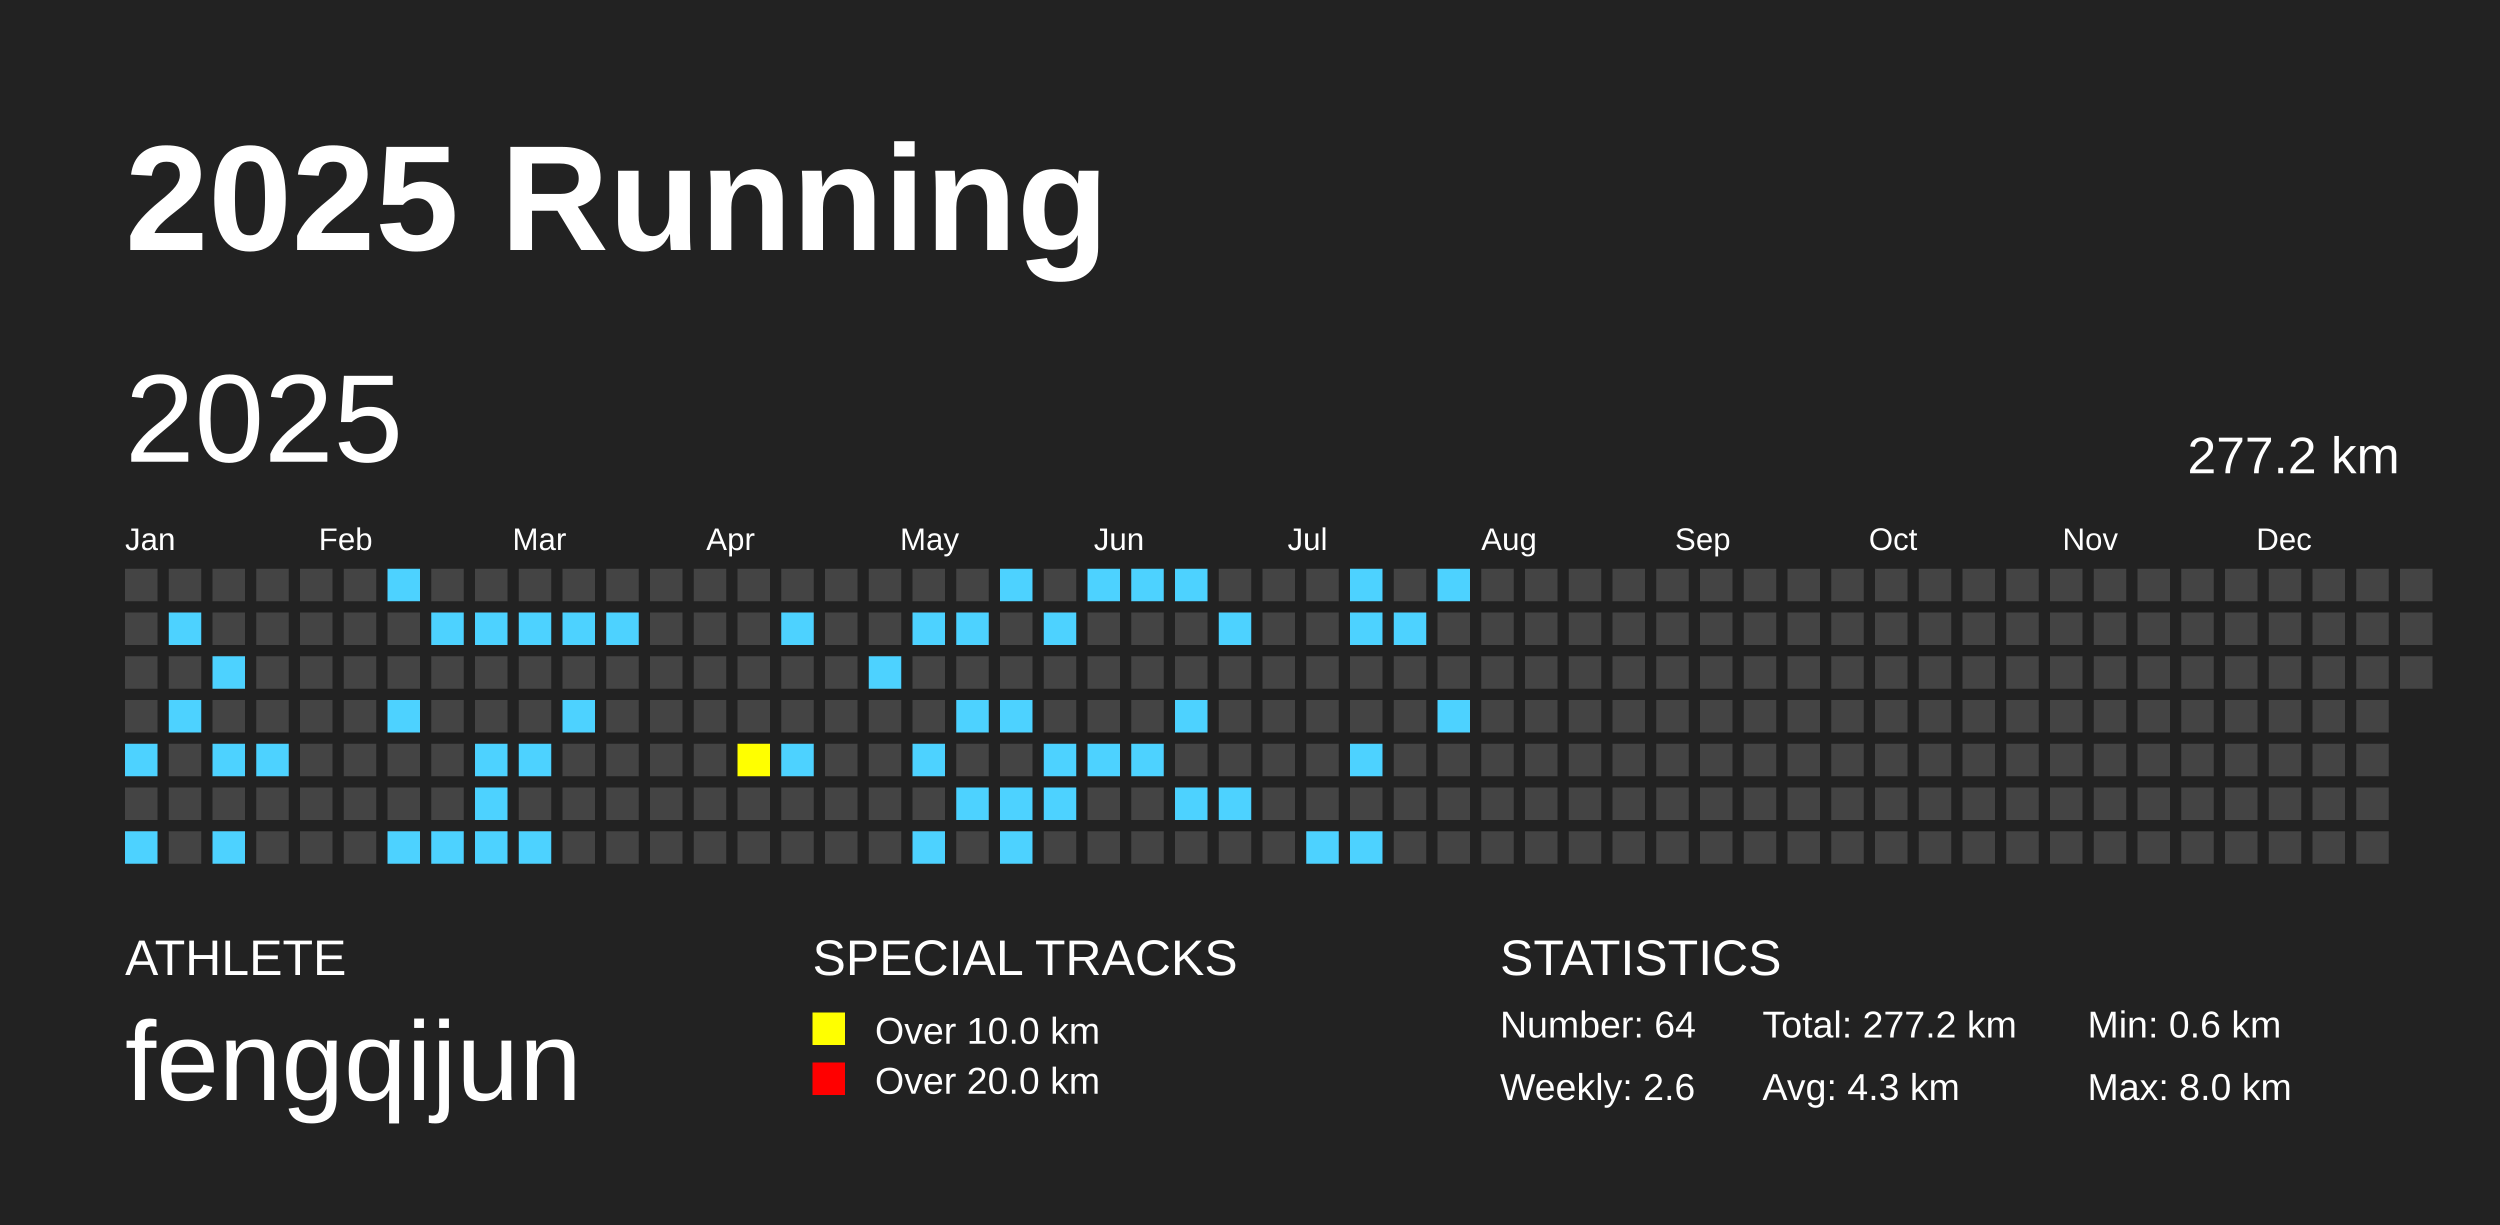
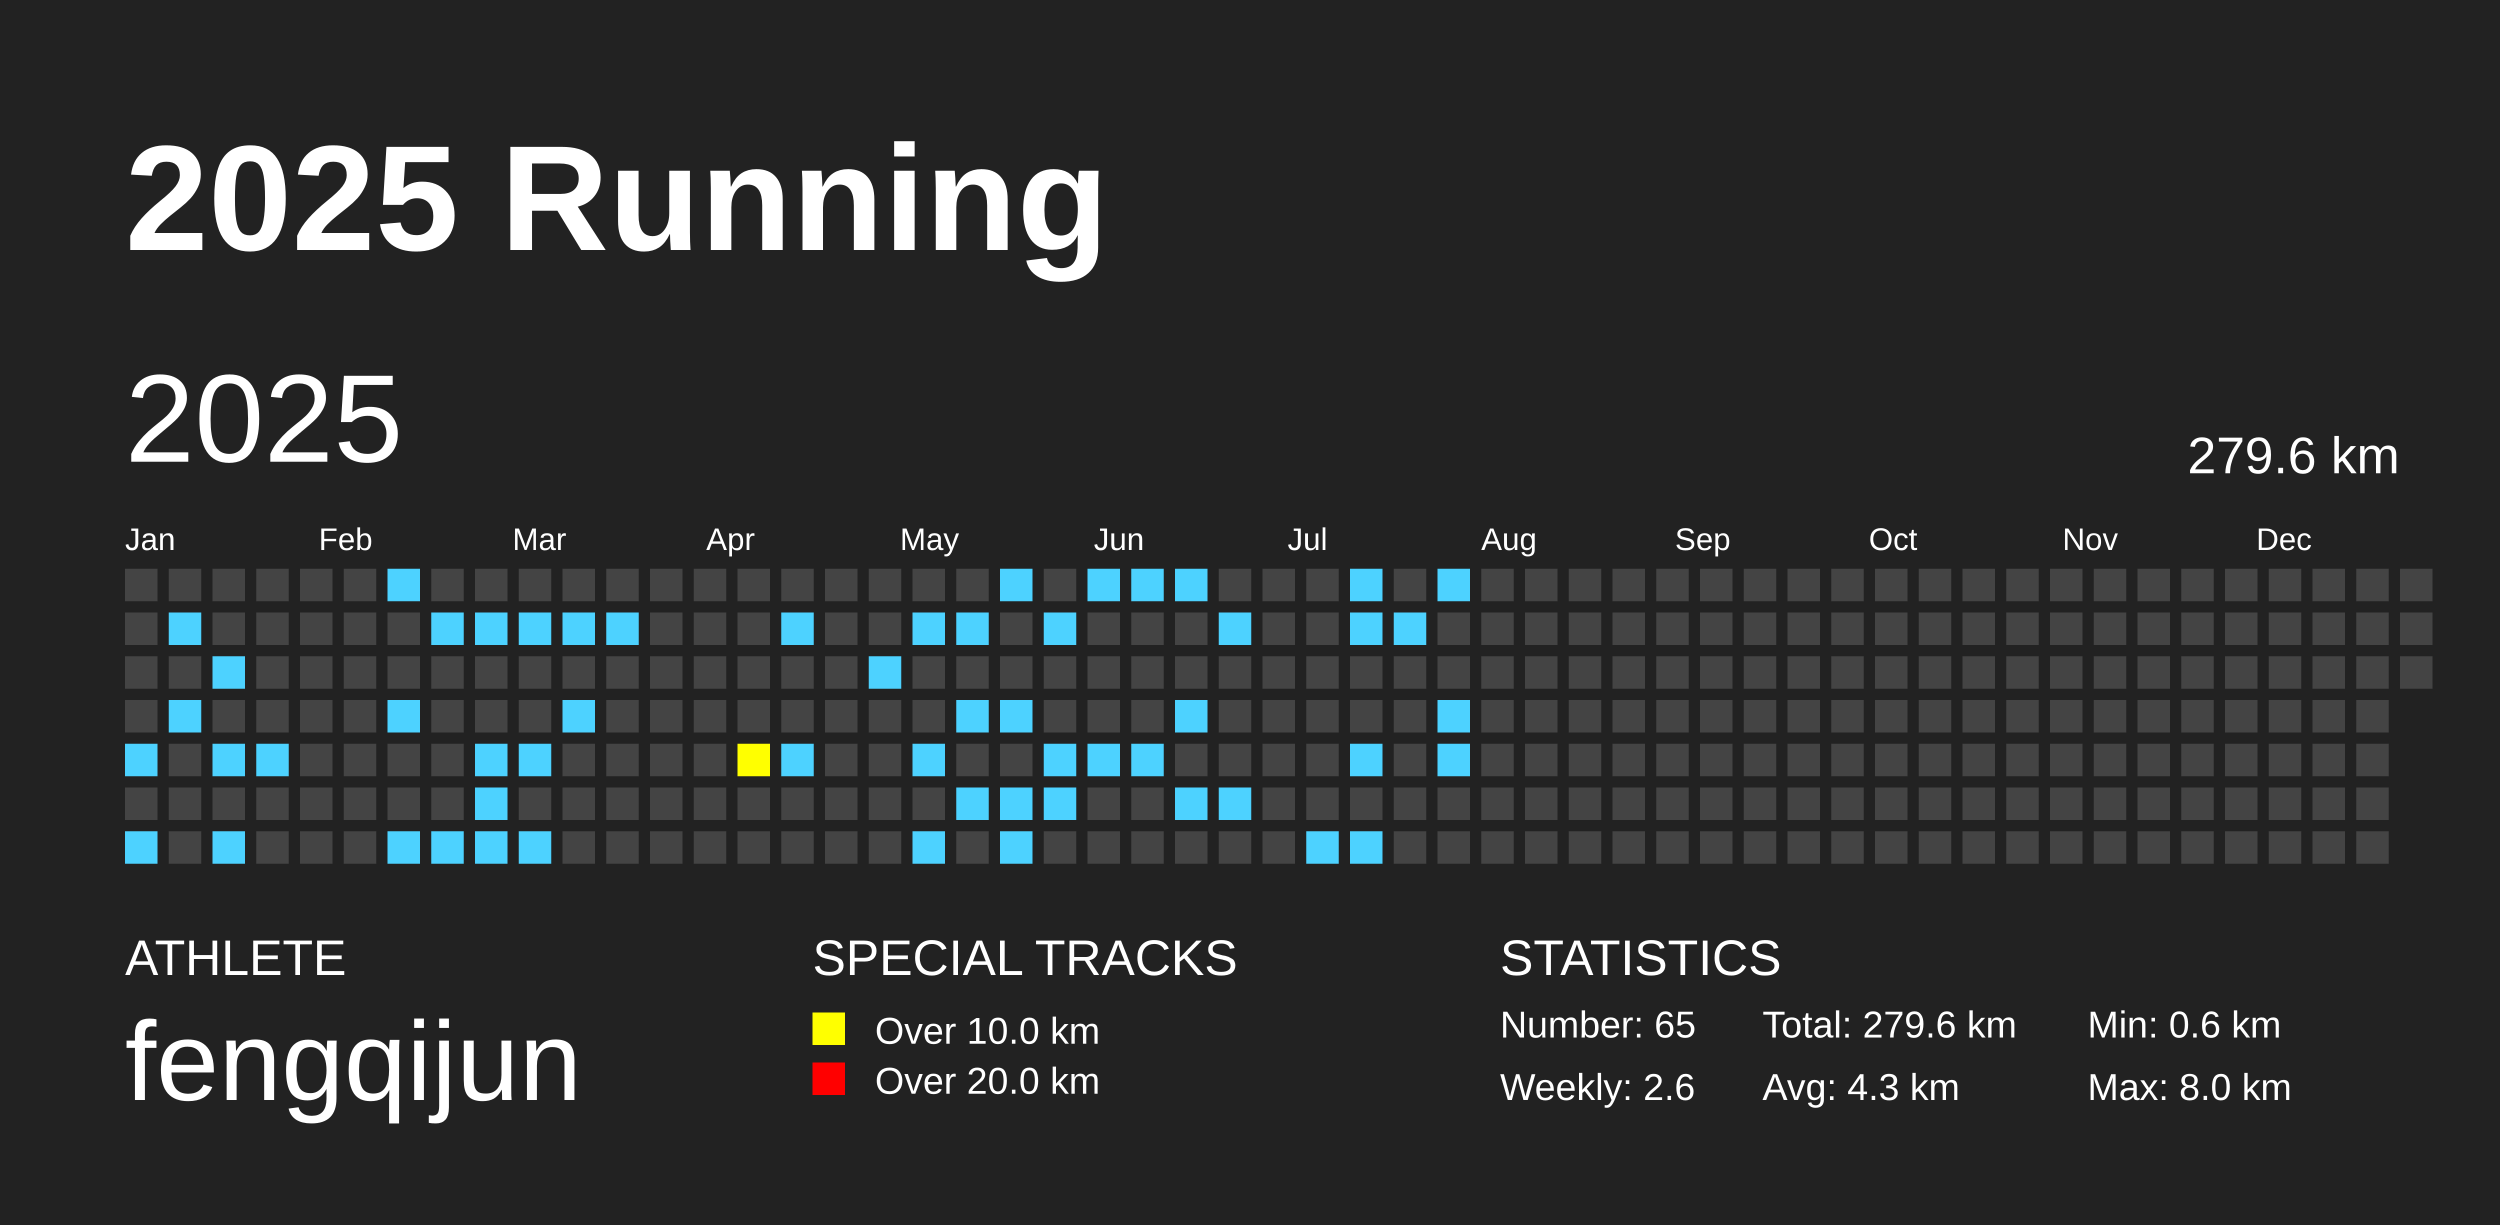
<svg xmlns="http://www.w3.org/2000/svg" baseProfile="full" height="98mm" version="1.1" viewBox="0,0,200,98" width="200mm">
  <defs />
  <rect fill="#222222" height="98" width="200" x="0" y="0" />
  <text fill="#FFFFFF" style="font-size:12px; font-family:Arial; font-weight:bold;" x="10" y="20">2025 Running</text>
  <text fill="#FFFFFF" style="font-size:4px; font-family:Arial" x="10" y="78">ATHLETE</text>
  <text fill="#FFFFFF" style="font-size:9px; font-family:Arial" x="10" y="88">fengqijun</text>
  <text fill="#FFFFFF" style="font-size:4px; font-family:Arial" x="65" y="78">SPECIAL TRACKS</text>
  <rect fill="yellow" height="2.6" width="2.6" x="65" y="81" />
  <text fill="#FFFFFF" style="font-size:3px; font-family:Arial" x="70" y="83.5">Over 10.0 km</text>
  <rect fill="red" height="2.6" width="2.6" x="65" y="85" />
  <text fill="#FFFFFF" style="font-size:3px; font-family:Arial" x="70" y="87.5">Over 20.0 km</text>
  <text fill="#FFFFFF" style="font-size:4px; font-family:Arial" x="120" y="78">STATISTICS</text>
-   <text fill="#FFFFFF" style="font-size:3px; font-family:Arial" x="120" y="83">Number: 64</text>
+   <text fill="#FFFFFF" style="font-size:3px; font-family:Arial" x="120" y="83">Number: 65</text>
  <text fill="#FFFFFF" style="font-size:3px; font-family:Arial" x="120" y="88">Weekly: 2.6</text>
-   <text fill="#FFFFFF" style="font-size:3px; font-family:Arial" x="141" y="83">Total: 277.2 km</text>
+   <text fill="#FFFFFF" style="font-size:3px; font-family:Arial" x="141" y="83">Total: 279.6 km</text>
  <text fill="#FFFFFF" style="font-size:3px; font-family:Arial" x="141" y="88">Avg: 4.3 km</text>
  <text fill="#FFFFFF" style="font-size:3px; font-family:Arial" x="167" y="83">Min: 0.6 km</text>
  <text fill="#FFFFFF" style="font-size:3px; font-family:Arial" x="167" y="88">Max: 8.0 km</text>
  <text dominant-baseline="hanging" fill="#FFFFFF" style="font-size:10.0px; font-family:Arial;" x="10" y="30">2025</text>
-   <text dominant-baseline="hanging" fill="#FFFFFF" style="font-size:4.125px; font-family:Arial;" x="175" y="35">277.2 km</text>
+   <text dominant-baseline="hanging" fill="#FFFFFF" style="font-size:4.125px; font-family:Arial;" x="175" y="35">279.6 km</text>
  <text fill="#FFFFFF" style="font-size:2.5px; font-family:Arial" x="10.0" y="44">Jan</text>
  <text fill="#FFFFFF" style="font-size:2.5px; font-family:Arial" x="25.5" y="44">Feb</text>
  <text fill="#FFFFFF" style="font-size:2.5px; font-family:Arial" x="41.0" y="44">Mar</text>
  <text fill="#FFFFFF" style="font-size:2.5px; font-family:Arial" x="56.5" y="44">Apr</text>
  <text fill="#FFFFFF" style="font-size:2.5px; font-family:Arial" x="72.0" y="44">May</text>
  <text fill="#FFFFFF" style="font-size:2.5px; font-family:Arial" x="87.5" y="44">Jun</text>
  <text fill="#FFFFFF" style="font-size:2.5px; font-family:Arial" x="103.0" y="44">Jul</text>
  <text fill="#FFFFFF" style="font-size:2.5px; font-family:Arial" x="118.5" y="44">Aug</text>
  <text fill="#FFFFFF" style="font-size:2.5px; font-family:Arial" x="134.0" y="44">Sep</text>
  <text fill="#FFFFFF" style="font-size:2.5px; font-family:Arial" x="149.5" y="44">Oct</text>
  <text fill="#FFFFFF" style="font-size:2.5px; font-family:Arial" x="165.0" y="44">Nov</text>
  <text fill="#FFFFFF" style="font-size:2.5px; font-family:Arial" x="180.5" y="44">Dec</text>
  <rect fill="#444444" height="2.6" width="2.6" x="10.0" y="45.5" />
  <rect fill="#444444" height="2.6" width="2.6" x="10.0" y="49.0" />
  <rect fill="#444444" height="2.6" width="2.6" x="10.0" y="52.5" />
  <rect fill="#444444" height="2.6" width="2.6" x="10.0" y="56.0" />
  <rect fill="#4DD2FF" height="2.6" width="2.6" x="10.0" y="59.5" />
  <rect fill="#444444" height="2.6" width="2.6" x="10.0" y="63.0" />
  <rect fill="#4DD2FF" height="2.6" width="2.6" x="10.0" y="66.5" />
  <rect fill="#444444" height="2.6" width="2.6" x="13.5" y="45.5" />
  <rect fill="#4DD2FF" height="2.6" width="2.6" x="13.5" y="49.0" />
  <rect fill="#444444" height="2.6" width="2.6" x="13.5" y="52.5" />
  <rect fill="#4DD2FF" height="2.6" width="2.6" x="13.5" y="56.0" />
  <rect fill="#444444" height="2.6" width="2.6" x="13.5" y="59.5" />
  <rect fill="#444444" height="2.6" width="2.6" x="13.5" y="63.0" />
  <rect fill="#444444" height="2.6" width="2.6" x="13.5" y="66.5" />
  <rect fill="#444444" height="2.6" width="2.6" x="17.0" y="45.5" />
  <rect fill="#444444" height="2.6" width="2.6" x="17.0" y="49.0" />
  <rect fill="#4DD2FF" height="2.6" width="2.6" x="17.0" y="52.5" />
  <rect fill="#444444" height="2.6" width="2.6" x="17.0" y="56.0" />
  <rect fill="#4DD2FF" height="2.6" width="2.6" x="17.0" y="59.5" />
  <rect fill="#444444" height="2.6" width="2.6" x="17.0" y="63.0" />
  <rect fill="#4DD2FF" height="2.6" width="2.6" x="17.0" y="66.5" />
  <rect fill="#444444" height="2.6" width="2.6" x="20.5" y="45.5" />
  <rect fill="#444444" height="2.6" width="2.6" x="20.5" y="49.0" />
  <rect fill="#444444" height="2.6" width="2.6" x="20.5" y="52.5" />
  <rect fill="#444444" height="2.6" width="2.6" x="20.5" y="56.0" />
  <rect fill="#4DD2FF" height="2.6" width="2.6" x="20.5" y="59.5" />
  <rect fill="#444444" height="2.6" width="2.6" x="20.5" y="63.0" />
  <rect fill="#444444" height="2.6" width="2.6" x="20.5" y="66.5" />
  <rect fill="#444444" height="2.6" width="2.6" x="24.0" y="45.5" />
  <rect fill="#444444" height="2.6" width="2.6" x="24.0" y="49.0" />
  <rect fill="#444444" height="2.6" width="2.6" x="24.0" y="52.5" />
  <rect fill="#444444" height="2.6" width="2.6" x="24.0" y="56.0" />
  <rect fill="#444444" height="2.6" width="2.6" x="24.0" y="59.5" />
  <rect fill="#444444" height="2.6" width="2.6" x="24.0" y="63.0" />
  <rect fill="#444444" height="2.6" width="2.6" x="24.0" y="66.5" />
  <rect fill="#444444" height="2.6" width="2.6" x="27.5" y="45.5" />
  <rect fill="#444444" height="2.6" width="2.6" x="27.5" y="49.0" />
  <rect fill="#444444" height="2.6" width="2.6" x="27.5" y="52.5" />
  <rect fill="#444444" height="2.6" width="2.6" x="27.5" y="56.0" />
  <rect fill="#444444" height="2.6" width="2.6" x="27.5" y="59.5" />
  <rect fill="#444444" height="2.6" width="2.6" x="27.5" y="63.0" />
  <rect fill="#444444" height="2.6" width="2.6" x="27.5" y="66.5" />
  <rect fill="#4DD2FF" height="2.6" width="2.6" x="31.0" y="45.5" />
  <rect fill="#444444" height="2.6" width="2.6" x="31.0" y="49.0" />
  <rect fill="#444444" height="2.6" width="2.6" x="31.0" y="52.5" />
  <rect fill="#4DD2FF" height="2.6" width="2.6" x="31.0" y="56.0" />
  <rect fill="#444444" height="2.6" width="2.6" x="31.0" y="59.5" />
  <rect fill="#444444" height="2.6" width="2.6" x="31.0" y="63.0" />
  <rect fill="#4DD2FF" height="2.6" width="2.6" x="31.0" y="66.5" />
  <rect fill="#444444" height="2.6" width="2.6" x="34.5" y="45.5" />
  <rect fill="#4DD2FF" height="2.6" width="2.6" x="34.5" y="49.0" />
  <rect fill="#444444" height="2.6" width="2.6" x="34.5" y="52.5" />
  <rect fill="#444444" height="2.6" width="2.6" x="34.5" y="56.0" />
  <rect fill="#444444" height="2.6" width="2.6" x="34.5" y="59.5" />
  <rect fill="#444444" height="2.6" width="2.6" x="34.5" y="63.0" />
  <rect fill="#4DD2FF" height="2.6" width="2.6" x="34.5" y="66.5" />
  <rect fill="#444444" height="2.6" width="2.6" x="38.0" y="45.5" />
  <rect fill="#4DD2FF" height="2.6" width="2.6" x="38.0" y="49.0" />
  <rect fill="#444444" height="2.6" width="2.6" x="38.0" y="52.5" />
  <rect fill="#444444" height="2.6" width="2.6" x="38.0" y="56.0" />
  <rect fill="#4DD2FF" height="2.6" width="2.6" x="38.0" y="59.5" />
  <rect fill="#4DD2FF" height="2.6" width="2.6" x="38.0" y="63.0" />
  <rect fill="#4DD2FF" height="2.6" width="2.6" x="38.0" y="66.5" />
  <rect fill="#444444" height="2.6" width="2.6" x="41.5" y="45.5" />
  <rect fill="#4DD2FF" height="2.6" width="2.6" x="41.5" y="49.0" />
  <rect fill="#444444" height="2.6" width="2.6" x="41.5" y="52.5" />
  <rect fill="#444444" height="2.6" width="2.6" x="41.5" y="56.0" />
  <rect fill="#4DD2FF" height="2.6" width="2.6" x="41.5" y="59.5" />
  <rect fill="#444444" height="2.6" width="2.6" x="41.5" y="63.0" />
  <rect fill="#4DD2FF" height="2.6" width="2.6" x="41.5" y="66.5" />
  <rect fill="#444444" height="2.6" width="2.6" x="45.0" y="45.5" />
  <rect fill="#4DD2FF" height="2.6" width="2.6" x="45.0" y="49.0" />
  <rect fill="#444444" height="2.6" width="2.6" x="45.0" y="52.5" />
  <rect fill="#4DD2FF" height="2.6" width="2.6" x="45.0" y="56.0" />
  <rect fill="#444444" height="2.6" width="2.6" x="45.0" y="59.5" />
  <rect fill="#444444" height="2.6" width="2.6" x="45.0" y="63.0" />
  <rect fill="#444444" height="2.6" width="2.6" x="45.0" y="66.5" />
  <rect fill="#444444" height="2.6" width="2.6" x="48.5" y="45.5" />
  <rect fill="#4DD2FF" height="2.6" width="2.6" x="48.5" y="49.0" />
  <rect fill="#444444" height="2.6" width="2.6" x="48.5" y="52.5" />
  <rect fill="#444444" height="2.6" width="2.6" x="48.5" y="56.0" />
  <rect fill="#444444" height="2.6" width="2.6" x="48.5" y="59.5" />
  <rect fill="#444444" height="2.6" width="2.6" x="48.5" y="63.0" />
  <rect fill="#444444" height="2.6" width="2.6" x="48.5" y="66.5" />
  <rect fill="#444444" height="2.6" width="2.6" x="52.0" y="45.5" />
  <rect fill="#444444" height="2.6" width="2.6" x="52.0" y="49.0" />
  <rect fill="#444444" height="2.6" width="2.6" x="52.0" y="52.5" />
  <rect fill="#444444" height="2.6" width="2.6" x="52.0" y="56.0" />
  <rect fill="#444444" height="2.6" width="2.6" x="52.0" y="59.5" />
  <rect fill="#444444" height="2.6" width="2.6" x="52.0" y="63.0" />
  <rect fill="#444444" height="2.6" width="2.6" x="52.0" y="66.5" />
  <rect fill="#444444" height="2.6" width="2.6" x="55.5" y="45.5" />
  <rect fill="#444444" height="2.6" width="2.6" x="55.5" y="49.0" />
  <rect fill="#444444" height="2.6" width="2.6" x="55.5" y="52.5" />
  <rect fill="#444444" height="2.6" width="2.6" x="55.5" y="56.0" />
  <rect fill="#444444" height="2.6" width="2.6" x="55.5" y="59.5" />
  <rect fill="#444444" height="2.6" width="2.6" x="55.5" y="63.0" />
  <rect fill="#444444" height="2.6" width="2.6" x="55.5" y="66.5" />
  <rect fill="#444444" height="2.6" width="2.6" x="59.0" y="45.5" />
  <rect fill="#444444" height="2.6" width="2.6" x="59.0" y="49.0" />
  <rect fill="#444444" height="2.6" width="2.6" x="59.0" y="52.5" />
  <rect fill="#444444" height="2.6" width="2.6" x="59.0" y="56.0" />
  <rect fill="yellow" height="2.6" width="2.6" x="59.0" y="59.5" />
  <rect fill="#444444" height="2.6" width="2.6" x="59.0" y="63.0" />
  <rect fill="#444444" height="2.6" width="2.6" x="59.0" y="66.5" />
  <rect fill="#444444" height="2.6" width="2.6" x="62.5" y="45.5" />
  <rect fill="#4DD2FF" height="2.6" width="2.6" x="62.5" y="49.0" />
  <rect fill="#444444" height="2.6" width="2.6" x="62.5" y="52.5" />
  <rect fill="#444444" height="2.6" width="2.6" x="62.5" y="56.0" />
  <rect fill="#4DD2FF" height="2.6" width="2.6" x="62.5" y="59.5" />
  <rect fill="#444444" height="2.6" width="2.6" x="62.5" y="63.0" />
  <rect fill="#444444" height="2.6" width="2.6" x="62.5" y="66.5" />
  <rect fill="#444444" height="2.6" width="2.6" x="66.0" y="45.5" />
  <rect fill="#444444" height="2.6" width="2.6" x="66.0" y="49.0" />
  <rect fill="#444444" height="2.6" width="2.6" x="66.0" y="52.5" />
  <rect fill="#444444" height="2.6" width="2.6" x="66.0" y="56.0" />
  <rect fill="#444444" height="2.6" width="2.6" x="66.0" y="59.5" />
  <rect fill="#444444" height="2.6" width="2.6" x="66.0" y="63.0" />
  <rect fill="#444444" height="2.6" width="2.6" x="66.0" y="66.5" />
  <rect fill="#444444" height="2.6" width="2.6" x="69.5" y="45.5" />
  <rect fill="#444444" height="2.6" width="2.6" x="69.5" y="49.0" />
  <rect fill="#4DD2FF" height="2.6" width="2.6" x="69.5" y="52.5" />
  <rect fill="#444444" height="2.6" width="2.6" x="69.5" y="56.0" />
  <rect fill="#444444" height="2.6" width="2.6" x="69.5" y="59.5" />
  <rect fill="#444444" height="2.6" width="2.6" x="69.5" y="63.0" />
  <rect fill="#444444" height="2.6" width="2.6" x="69.5" y="66.5" />
  <rect fill="#444444" height="2.6" width="2.6" x="73.0" y="45.5" />
  <rect fill="#4DD2FF" height="2.6" width="2.6" x="73.0" y="49.0" />
  <rect fill="#444444" height="2.6" width="2.6" x="73.0" y="52.5" />
  <rect fill="#444444" height="2.6" width="2.6" x="73.0" y="56.0" />
  <rect fill="#4DD2FF" height="2.6" width="2.6" x="73.0" y="59.5" />
  <rect fill="#444444" height="2.6" width="2.6" x="73.0" y="63.0" />
  <rect fill="#4DD2FF" height="2.6" width="2.6" x="73.0" y="66.5" />
  <rect fill="#444444" height="2.6" width="2.6" x="76.5" y="45.5" />
  <rect fill="#4DD2FF" height="2.6" width="2.6" x="76.5" y="49.0" />
  <rect fill="#444444" height="2.6" width="2.6" x="76.5" y="52.5" />
  <rect fill="#4DD2FF" height="2.6" width="2.6" x="76.5" y="56.0" />
  <rect fill="#444444" height="2.6" width="2.6" x="76.5" y="59.5" />
  <rect fill="#4DD2FF" height="2.6" width="2.6" x="76.5" y="63.0" />
  <rect fill="#444444" height="2.6" width="2.6" x="76.5" y="66.5" />
  <rect fill="#4DD2FF" height="2.6" width="2.6" x="80.0" y="45.5" />
  <rect fill="#444444" height="2.6" width="2.6" x="80.0" y="49.0" />
  <rect fill="#444444" height="2.6" width="2.6" x="80.0" y="52.5" />
  <rect fill="#4DD2FF" height="2.6" width="2.6" x="80.0" y="56.0" />
  <rect fill="#444444" height="2.6" width="2.6" x="80.0" y="59.5" />
  <rect fill="#4DD2FF" height="2.6" width="2.6" x="80.0" y="63.0" />
  <rect fill="#4DD2FF" height="2.6" width="2.6" x="80.0" y="66.5" />
  <rect fill="#444444" height="2.6" width="2.6" x="83.5" y="45.5" />
  <rect fill="#4DD2FF" height="2.6" width="2.6" x="83.5" y="49.0" />
  <rect fill="#444444" height="2.6" width="2.6" x="83.5" y="52.5" />
  <rect fill="#444444" height="2.6" width="2.6" x="83.5" y="56.0" />
  <rect fill="#4DD2FF" height="2.6" width="2.6" x="83.5" y="59.5" />
  <rect fill="#4DD2FF" height="2.6" width="2.6" x="83.5" y="63.0" />
  <rect fill="#444444" height="2.6" width="2.6" x="83.5" y="66.5" />
  <rect fill="#4DD2FF" height="2.6" width="2.6" x="87.0" y="45.5" />
  <rect fill="#444444" height="2.6" width="2.6" x="87.0" y="49.0" />
  <rect fill="#444444" height="2.6" width="2.6" x="87.0" y="52.5" />
  <rect fill="#444444" height="2.6" width="2.6" x="87.0" y="56.0" />
  <rect fill="#4DD2FF" height="2.6" width="2.6" x="87.0" y="59.5" />
  <rect fill="#444444" height="2.6" width="2.6" x="87.0" y="63.0" />
  <rect fill="#444444" height="2.6" width="2.6" x="87.0" y="66.5" />
  <rect fill="#4DD2FF" height="2.6" width="2.6" x="90.5" y="45.5" />
  <rect fill="#444444" height="2.6" width="2.6" x="90.5" y="49.0" />
  <rect fill="#444444" height="2.6" width="2.6" x="90.5" y="52.5" />
  <rect fill="#444444" height="2.6" width="2.6" x="90.5" y="56.0" />
  <rect fill="#4DD2FF" height="2.6" width="2.6" x="90.5" y="59.5" />
  <rect fill="#444444" height="2.6" width="2.6" x="90.5" y="63.0" />
  <rect fill="#444444" height="2.6" width="2.6" x="90.5" y="66.5" />
  <rect fill="#4DD2FF" height="2.6" width="2.6" x="94.0" y="45.5" />
  <rect fill="#444444" height="2.6" width="2.6" x="94.0" y="49.0" />
  <rect fill="#444444" height="2.6" width="2.6" x="94.0" y="52.5" />
  <rect fill="#4DD2FF" height="2.6" width="2.6" x="94.0" y="56.0" />
  <rect fill="#444444" height="2.6" width="2.6" x="94.0" y="59.5" />
  <rect fill="#4DD2FF" height="2.6" width="2.6" x="94.0" y="63.0" />
  <rect fill="#444444" height="2.6" width="2.6" x="94.0" y="66.5" />
  <rect fill="#444444" height="2.6" width="2.6" x="97.5" y="45.5" />
  <rect fill="#4DD2FF" height="2.6" width="2.6" x="97.5" y="49.0" />
  <rect fill="#444444" height="2.6" width="2.6" x="97.5" y="52.5" />
  <rect fill="#444444" height="2.6" width="2.6" x="97.5" y="56.0" />
  <rect fill="#444444" height="2.6" width="2.6" x="97.5" y="59.5" />
  <rect fill="#4DD2FF" height="2.6" width="2.6" x="97.5" y="63.0" />
  <rect fill="#444444" height="2.6" width="2.6" x="97.5" y="66.5" />
  <rect fill="#444444" height="2.6" width="2.6" x="101.0" y="45.5" />
  <rect fill="#444444" height="2.6" width="2.6" x="101.0" y="49.0" />
  <rect fill="#444444" height="2.6" width="2.6" x="101.0" y="52.5" />
  <rect fill="#444444" height="2.6" width="2.6" x="101.0" y="56.0" />
  <rect fill="#444444" height="2.6" width="2.6" x="101.0" y="59.5" />
  <rect fill="#444444" height="2.6" width="2.6" x="101.0" y="63.0" />
  <rect fill="#444444" height="2.6" width="2.6" x="101.0" y="66.5" />
  <rect fill="#444444" height="2.6" width="2.6" x="104.5" y="45.5" />
  <rect fill="#444444" height="2.6" width="2.6" x="104.5" y="49.0" />
  <rect fill="#444444" height="2.6" width="2.6" x="104.5" y="52.5" />
  <rect fill="#444444" height="2.6" width="2.6" x="104.5" y="56.0" />
  <rect fill="#444444" height="2.6" width="2.6" x="104.5" y="59.5" />
  <rect fill="#444444" height="2.6" width="2.6" x="104.5" y="63.0" />
  <rect fill="#4DD2FF" height="2.6" width="2.6" x="104.5" y="66.5" />
  <rect fill="#4DD2FF" height="2.6" width="2.6" x="108.0" y="45.5" />
  <rect fill="#4DD2FF" height="2.6" width="2.6" x="108.0" y="49.0" />
  <rect fill="#444444" height="2.6" width="2.6" x="108.0" y="52.5" />
  <rect fill="#444444" height="2.6" width="2.6" x="108.0" y="56.0" />
  <rect fill="#4DD2FF" height="2.6" width="2.6" x="108.0" y="59.5" />
  <rect fill="#444444" height="2.6" width="2.6" x="108.0" y="63.0" />
  <rect fill="#4DD2FF" height="2.6" width="2.6" x="108.0" y="66.5" />
  <rect fill="#444444" height="2.6" width="2.6" x="111.5" y="45.5" />
  <rect fill="#4DD2FF" height="2.6" width="2.6" x="111.5" y="49.0" />
  <rect fill="#444444" height="2.6" width="2.6" x="111.5" y="52.5" />
  <rect fill="#444444" height="2.6" width="2.6" x="111.5" y="56.0" />
  <rect fill="#444444" height="2.6" width="2.6" x="111.5" y="59.5" />
  <rect fill="#444444" height="2.6" width="2.6" x="111.5" y="63.0" />
  <rect fill="#444444" height="2.6" width="2.6" x="111.5" y="66.5" />
  <rect fill="#4DD2FF" height="2.6" width="2.6" x="115.0" y="45.5" />
  <rect fill="#444444" height="2.6" width="2.6" x="115.0" y="49.0" />
  <rect fill="#444444" height="2.6" width="2.6" x="115.0" y="52.5" />
  <rect fill="#4DD2FF" height="2.6" width="2.6" x="115.0" y="56.0" />
-   <rect fill="#444444" height="2.6" width="2.6" x="115.0" y="59.5" />
+   <rect fill="#4DD2FF" height="2.6" width="2.6" x="115.0" y="59.5" />
  <rect fill="#444444" height="2.6" width="2.6" x="115.0" y="63.0" />
  <rect fill="#444444" height="2.6" width="2.6" x="115.0" y="66.5" />
  <rect fill="#444444" height="2.6" width="2.6" x="118.5" y="45.5" />
  <rect fill="#444444" height="2.6" width="2.6" x="118.5" y="49.0" />
  <rect fill="#444444" height="2.6" width="2.6" x="118.5" y="52.5" />
  <rect fill="#444444" height="2.6" width="2.6" x="118.5" y="56.0" />
  <rect fill="#444444" height="2.6" width="2.6" x="118.5" y="59.5" />
  <rect fill="#444444" height="2.6" width="2.6" x="118.5" y="63.0" />
  <rect fill="#444444" height="2.6" width="2.6" x="118.5" y="66.5" />
  <rect fill="#444444" height="2.6" width="2.6" x="122.0" y="45.5" />
  <rect fill="#444444" height="2.6" width="2.6" x="122.0" y="49.0" />
  <rect fill="#444444" height="2.6" width="2.6" x="122.0" y="52.5" />
  <rect fill="#444444" height="2.6" width="2.6" x="122.0" y="56.0" />
  <rect fill="#444444" height="2.6" width="2.6" x="122.0" y="59.5" />
  <rect fill="#444444" height="2.6" width="2.6" x="122.0" y="63.0" />
  <rect fill="#444444" height="2.6" width="2.6" x="122.0" y="66.5" />
  <rect fill="#444444" height="2.6" width="2.6" x="125.5" y="45.5" />
  <rect fill="#444444" height="2.6" width="2.6" x="125.5" y="49.0" />
  <rect fill="#444444" height="2.6" width="2.6" x="125.5" y="52.5" />
  <rect fill="#444444" height="2.6" width="2.6" x="125.5" y="56.0" />
  <rect fill="#444444" height="2.6" width="2.6" x="125.5" y="59.5" />
  <rect fill="#444444" height="2.6" width="2.6" x="125.5" y="63.0" />
  <rect fill="#444444" height="2.6" width="2.6" x="125.5" y="66.5" />
  <rect fill="#444444" height="2.6" width="2.6" x="129.0" y="45.5" />
  <rect fill="#444444" height="2.6" width="2.6" x="129.0" y="49.0" />
  <rect fill="#444444" height="2.6" width="2.6" x="129.0" y="52.5" />
  <rect fill="#444444" height="2.6" width="2.6" x="129.0" y="56.0" />
  <rect fill="#444444" height="2.6" width="2.6" x="129.0" y="59.5" />
  <rect fill="#444444" height="2.6" width="2.6" x="129.0" y="63.0" />
  <rect fill="#444444" height="2.6" width="2.6" x="129.0" y="66.5" />
  <rect fill="#444444" height="2.6" width="2.6" x="132.5" y="45.5" />
  <rect fill="#444444" height="2.6" width="2.6" x="132.5" y="49.0" />
  <rect fill="#444444" height="2.6" width="2.6" x="132.5" y="52.5" />
  <rect fill="#444444" height="2.6" width="2.6" x="132.5" y="56.0" />
  <rect fill="#444444" height="2.6" width="2.6" x="132.5" y="59.5" />
  <rect fill="#444444" height="2.6" width="2.6" x="132.5" y="63.0" />
  <rect fill="#444444" height="2.6" width="2.6" x="132.5" y="66.5" />
  <rect fill="#444444" height="2.6" width="2.6" x="136.0" y="45.5" />
  <rect fill="#444444" height="2.6" width="2.6" x="136.0" y="49.0" />
  <rect fill="#444444" height="2.6" width="2.6" x="136.0" y="52.5" />
  <rect fill="#444444" height="2.6" width="2.6" x="136.0" y="56.0" />
  <rect fill="#444444" height="2.6" width="2.6" x="136.0" y="59.5" />
  <rect fill="#444444" height="2.6" width="2.6" x="136.0" y="63.0" />
  <rect fill="#444444" height="2.6" width="2.6" x="136.0" y="66.5" />
  <rect fill="#444444" height="2.6" width="2.6" x="139.5" y="45.5" />
  <rect fill="#444444" height="2.6" width="2.6" x="139.5" y="49.0" />
  <rect fill="#444444" height="2.6" width="2.6" x="139.5" y="52.5" />
  <rect fill="#444444" height="2.6" width="2.6" x="139.5" y="56.0" />
  <rect fill="#444444" height="2.6" width="2.6" x="139.5" y="59.5" />
  <rect fill="#444444" height="2.6" width="2.6" x="139.5" y="63.0" />
  <rect fill="#444444" height="2.6" width="2.6" x="139.5" y="66.5" />
  <rect fill="#444444" height="2.6" width="2.6" x="143.0" y="45.5" />
  <rect fill="#444444" height="2.6" width="2.6" x="143.0" y="49.0" />
  <rect fill="#444444" height="2.6" width="2.6" x="143.0" y="52.5" />
  <rect fill="#444444" height="2.6" width="2.6" x="143.0" y="56.0" />
  <rect fill="#444444" height="2.6" width="2.6" x="143.0" y="59.5" />
  <rect fill="#444444" height="2.6" width="2.6" x="143.0" y="63.0" />
  <rect fill="#444444" height="2.6" width="2.6" x="143.0" y="66.5" />
  <rect fill="#444444" height="2.6" width="2.6" x="146.5" y="45.5" />
  <rect fill="#444444" height="2.6" width="2.6" x="146.5" y="49.0" />
  <rect fill="#444444" height="2.6" width="2.6" x="146.5" y="52.5" />
  <rect fill="#444444" height="2.6" width="2.6" x="146.5" y="56.0" />
  <rect fill="#444444" height="2.6" width="2.6" x="146.5" y="59.5" />
  <rect fill="#444444" height="2.6" width="2.6" x="146.5" y="63.0" />
  <rect fill="#444444" height="2.6" width="2.6" x="146.5" y="66.5" />
  <rect fill="#444444" height="2.6" width="2.6" x="150.0" y="45.5" />
  <rect fill="#444444" height="2.6" width="2.6" x="150.0" y="49.0" />
  <rect fill="#444444" height="2.6" width="2.6" x="150.0" y="52.5" />
  <rect fill="#444444" height="2.6" width="2.6" x="150.0" y="56.0" />
  <rect fill="#444444" height="2.6" width="2.6" x="150.0" y="59.5" />
  <rect fill="#444444" height="2.6" width="2.6" x="150.0" y="63.0" />
  <rect fill="#444444" height="2.6" width="2.6" x="150.0" y="66.5" />
  <rect fill="#444444" height="2.6" width="2.6" x="153.5" y="45.5" />
  <rect fill="#444444" height="2.6" width="2.6" x="153.5" y="49.0" />
  <rect fill="#444444" height="2.6" width="2.6" x="153.5" y="52.5" />
  <rect fill="#444444" height="2.6" width="2.6" x="153.5" y="56.0" />
  <rect fill="#444444" height="2.6" width="2.6" x="153.5" y="59.5" />
  <rect fill="#444444" height="2.6" width="2.6" x="153.5" y="63.0" />
  <rect fill="#444444" height="2.6" width="2.6" x="153.5" y="66.5" />
  <rect fill="#444444" height="2.6" width="2.6" x="157.0" y="45.5" />
  <rect fill="#444444" height="2.6" width="2.6" x="157.0" y="49.0" />
  <rect fill="#444444" height="2.6" width="2.6" x="157.0" y="52.5" />
  <rect fill="#444444" height="2.6" width="2.6" x="157.0" y="56.0" />
  <rect fill="#444444" height="2.6" width="2.6" x="157.0" y="59.5" />
  <rect fill="#444444" height="2.6" width="2.6" x="157.0" y="63.0" />
  <rect fill="#444444" height="2.6" width="2.6" x="157.0" y="66.5" />
  <rect fill="#444444" height="2.6" width="2.6" x="160.5" y="45.5" />
  <rect fill="#444444" height="2.6" width="2.6" x="160.5" y="49.0" />
  <rect fill="#444444" height="2.6" width="2.6" x="160.5" y="52.5" />
  <rect fill="#444444" height="2.6" width="2.6" x="160.5" y="56.0" />
  <rect fill="#444444" height="2.6" width="2.6" x="160.5" y="59.5" />
  <rect fill="#444444" height="2.6" width="2.6" x="160.5" y="63.0" />
  <rect fill="#444444" height="2.6" width="2.6" x="160.5" y="66.5" />
  <rect fill="#444444" height="2.6" width="2.6" x="164.0" y="45.5" />
  <rect fill="#444444" height="2.6" width="2.6" x="164.0" y="49.0" />
  <rect fill="#444444" height="2.6" width="2.6" x="164.0" y="52.5" />
  <rect fill="#444444" height="2.6" width="2.6" x="164.0" y="56.0" />
  <rect fill="#444444" height="2.6" width="2.6" x="164.0" y="59.5" />
  <rect fill="#444444" height="2.6" width="2.6" x="164.0" y="63.0" />
  <rect fill="#444444" height="2.6" width="2.6" x="164.0" y="66.5" />
  <rect fill="#444444" height="2.6" width="2.6" x="167.5" y="45.5" />
  <rect fill="#444444" height="2.6" width="2.6" x="167.5" y="49.0" />
  <rect fill="#444444" height="2.6" width="2.6" x="167.5" y="52.5" />
  <rect fill="#444444" height="2.6" width="2.6" x="167.5" y="56.0" />
  <rect fill="#444444" height="2.6" width="2.6" x="167.5" y="59.5" />
  <rect fill="#444444" height="2.6" width="2.6" x="167.5" y="63.0" />
  <rect fill="#444444" height="2.6" width="2.6" x="167.5" y="66.5" />
  <rect fill="#444444" height="2.6" width="2.6" x="171.0" y="45.5" />
  <rect fill="#444444" height="2.6" width="2.6" x="171.0" y="49.0" />
  <rect fill="#444444" height="2.6" width="2.6" x="171.0" y="52.5" />
  <rect fill="#444444" height="2.6" width="2.6" x="171.0" y="56.0" />
  <rect fill="#444444" height="2.6" width="2.6" x="171.0" y="59.5" />
  <rect fill="#444444" height="2.6" width="2.6" x="171.0" y="63.0" />
  <rect fill="#444444" height="2.6" width="2.6" x="171.0" y="66.5" />
  <rect fill="#444444" height="2.6" width="2.6" x="174.5" y="45.5" />
  <rect fill="#444444" height="2.6" width="2.6" x="174.5" y="49.0" />
  <rect fill="#444444" height="2.6" width="2.6" x="174.5" y="52.5" />
  <rect fill="#444444" height="2.6" width="2.6" x="174.5" y="56.0" />
  <rect fill="#444444" height="2.6" width="2.6" x="174.5" y="59.5" />
  <rect fill="#444444" height="2.6" width="2.6" x="174.5" y="63.0" />
  <rect fill="#444444" height="2.6" width="2.6" x="174.5" y="66.5" />
  <rect fill="#444444" height="2.6" width="2.6" x="178.0" y="45.5" />
  <rect fill="#444444" height="2.6" width="2.6" x="178.0" y="49.0" />
  <rect fill="#444444" height="2.6" width="2.6" x="178.0" y="52.5" />
  <rect fill="#444444" height="2.6" width="2.6" x="178.0" y="56.0" />
  <rect fill="#444444" height="2.6" width="2.6" x="178.0" y="59.5" />
  <rect fill="#444444" height="2.6" width="2.6" x="178.0" y="63.0" />
  <rect fill="#444444" height="2.6" width="2.6" x="178.0" y="66.5" />
  <rect fill="#444444" height="2.6" width="2.6" x="181.5" y="45.5" />
  <rect fill="#444444" height="2.6" width="2.6" x="181.5" y="49.0" />
  <rect fill="#444444" height="2.6" width="2.6" x="181.5" y="52.5" />
  <rect fill="#444444" height="2.6" width="2.6" x="181.5" y="56.0" />
  <rect fill="#444444" height="2.6" width="2.6" x="181.5" y="59.5" />
  <rect fill="#444444" height="2.6" width="2.6" x="181.5" y="63.0" />
  <rect fill="#444444" height="2.6" width="2.6" x="181.5" y="66.5" />
  <rect fill="#444444" height="2.6" width="2.6" x="185.0" y="45.5" />
  <rect fill="#444444" height="2.6" width="2.6" x="185.0" y="49.0" />
  <rect fill="#444444" height="2.6" width="2.6" x="185.0" y="52.5" />
  <rect fill="#444444" height="2.6" width="2.6" x="185.0" y="56.0" />
  <rect fill="#444444" height="2.6" width="2.6" x="185.0" y="59.5" />
  <rect fill="#444444" height="2.6" width="2.6" x="185.0" y="63.0" />
  <rect fill="#444444" height="2.6" width="2.6" x="185.0" y="66.5" />
  <rect fill="#444444" height="2.6" width="2.6" x="188.5" y="45.5" />
  <rect fill="#444444" height="2.6" width="2.6" x="188.5" y="49.0" />
  <rect fill="#444444" height="2.6" width="2.6" x="188.5" y="52.5" />
  <rect fill="#444444" height="2.6" width="2.6" x="188.5" y="56.0" />
  <rect fill="#444444" height="2.6" width="2.6" x="188.5" y="59.5" />
  <rect fill="#444444" height="2.6" width="2.6" x="188.5" y="63.0" />
  <rect fill="#444444" height="2.6" width="2.6" x="188.5" y="66.5" />
  <rect fill="#444444" height="2.6" width="2.6" x="192.0" y="45.5" />
  <rect fill="#444444" height="2.6" width="2.6" x="192.0" y="49.0" />
  <rect fill="#444444" height="2.6" width="2.6" x="192.0" y="52.5" />
</svg>
